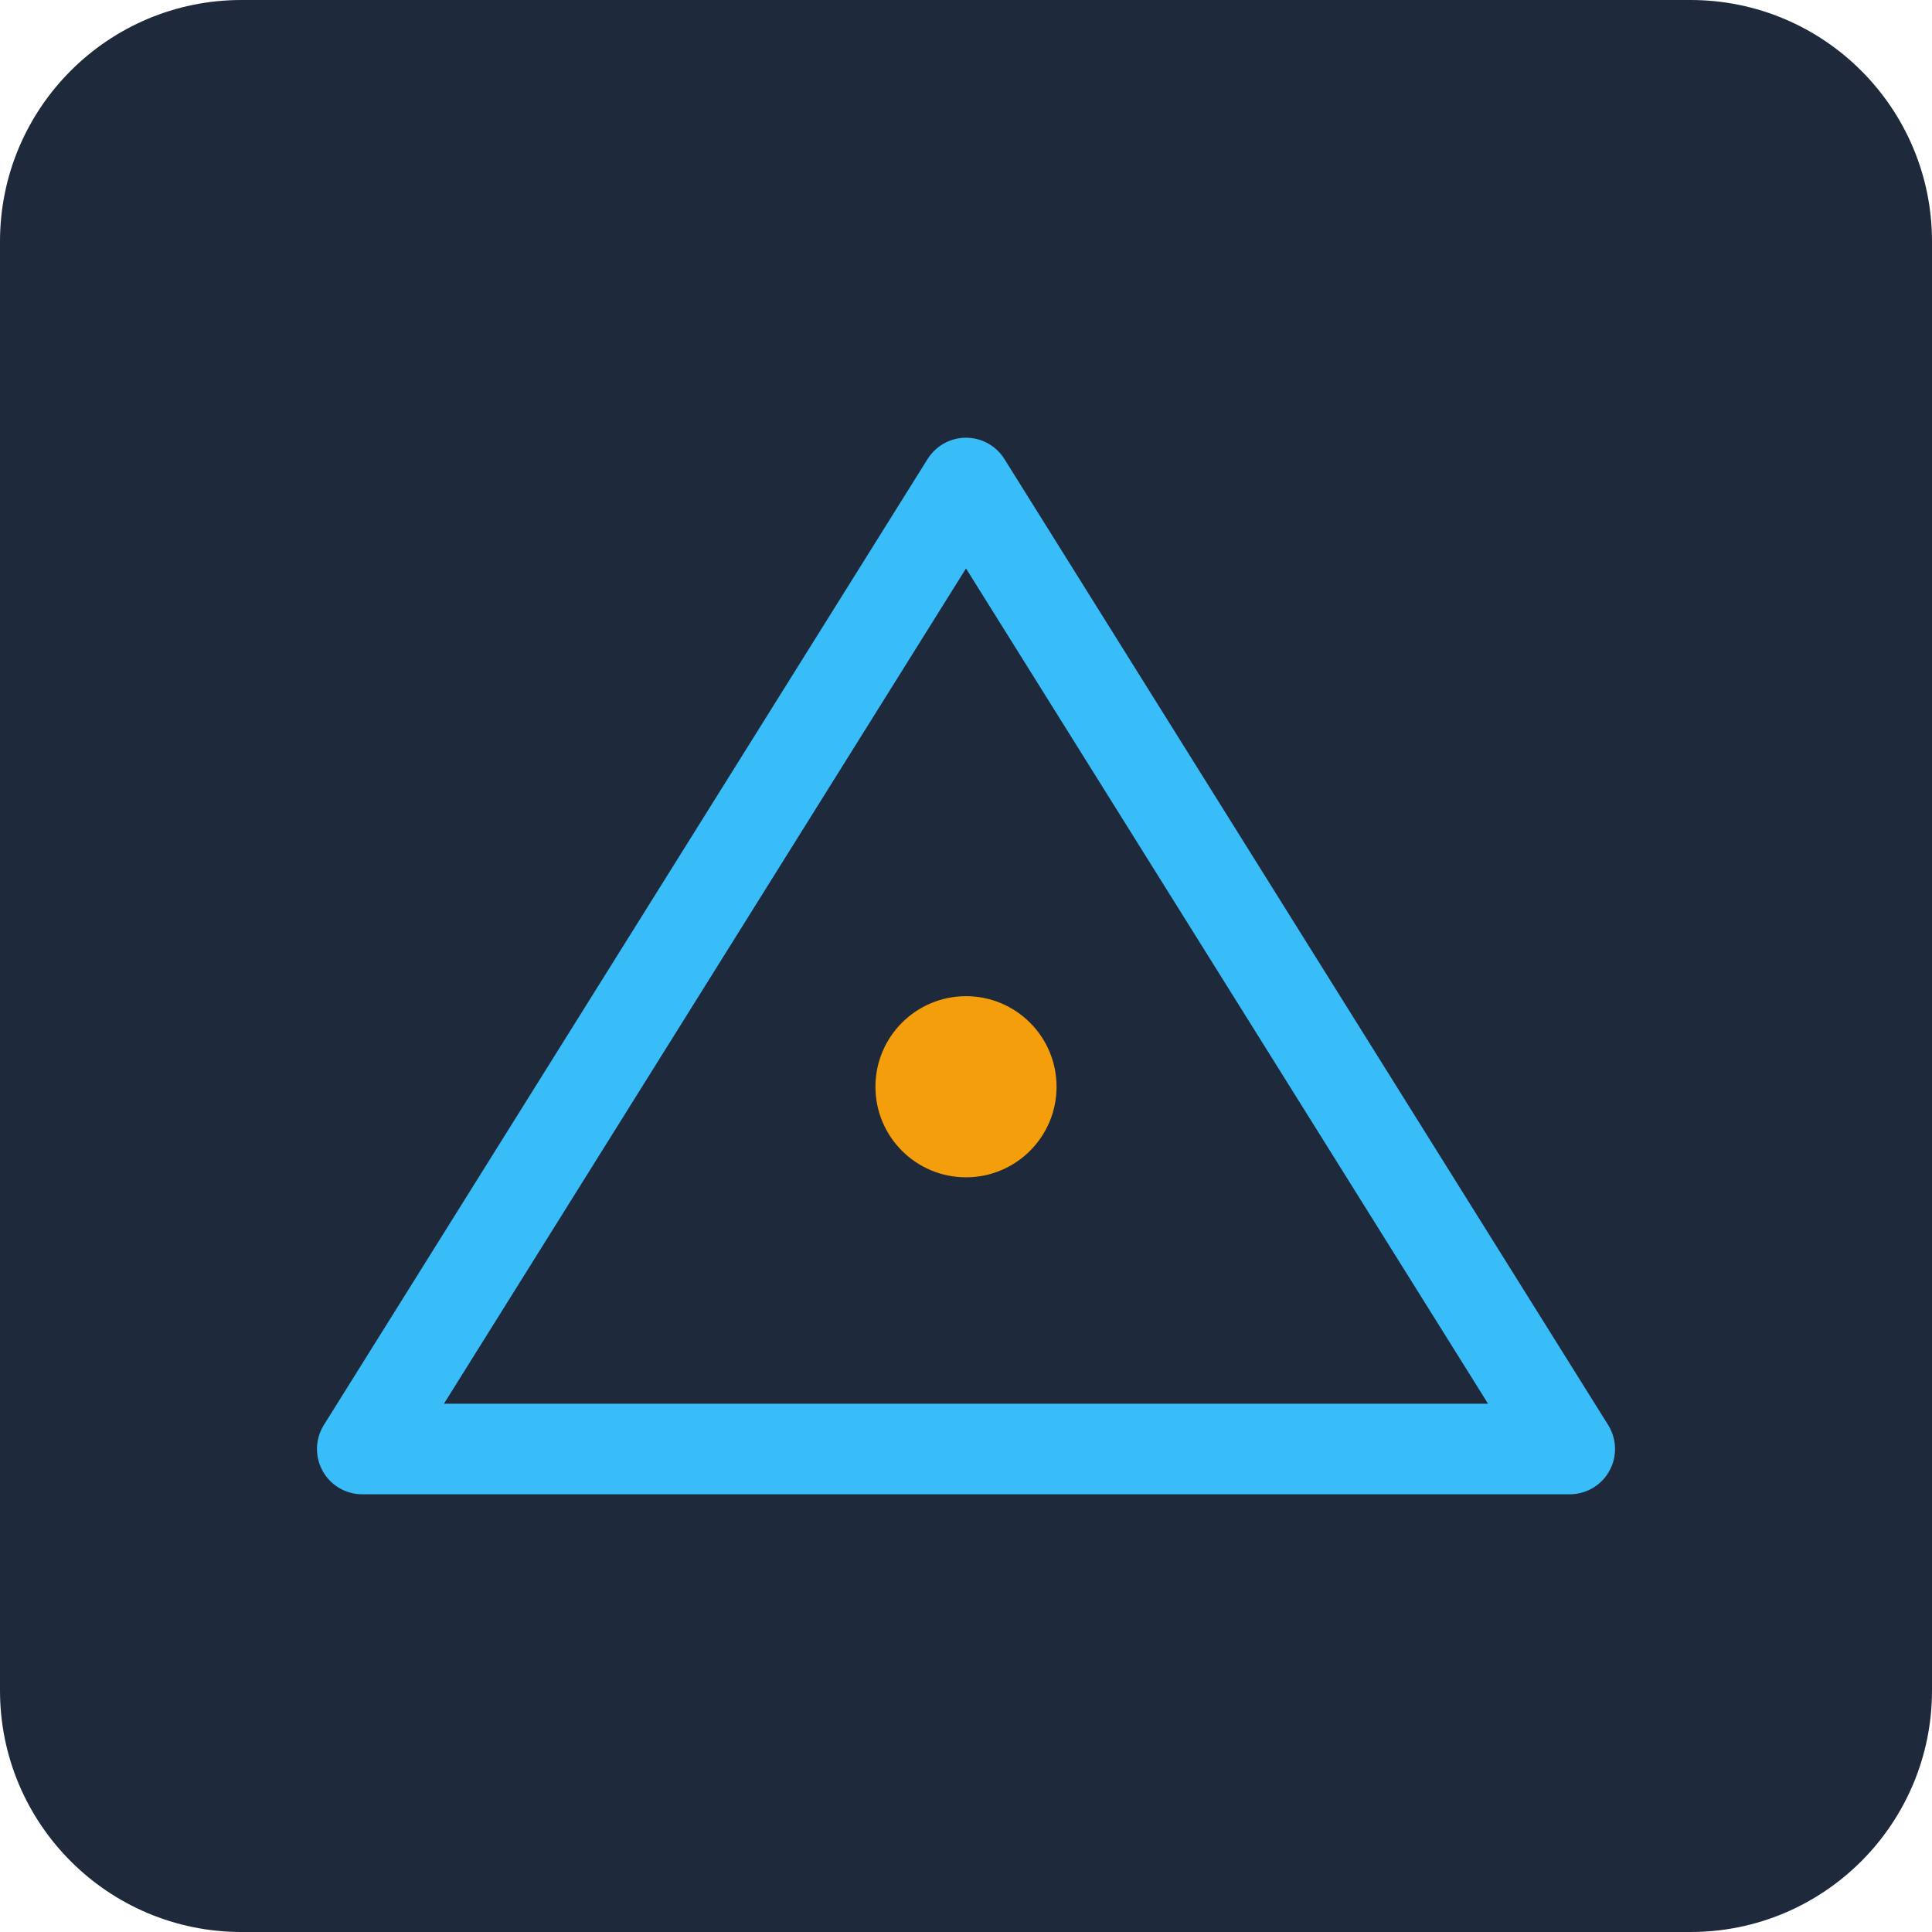
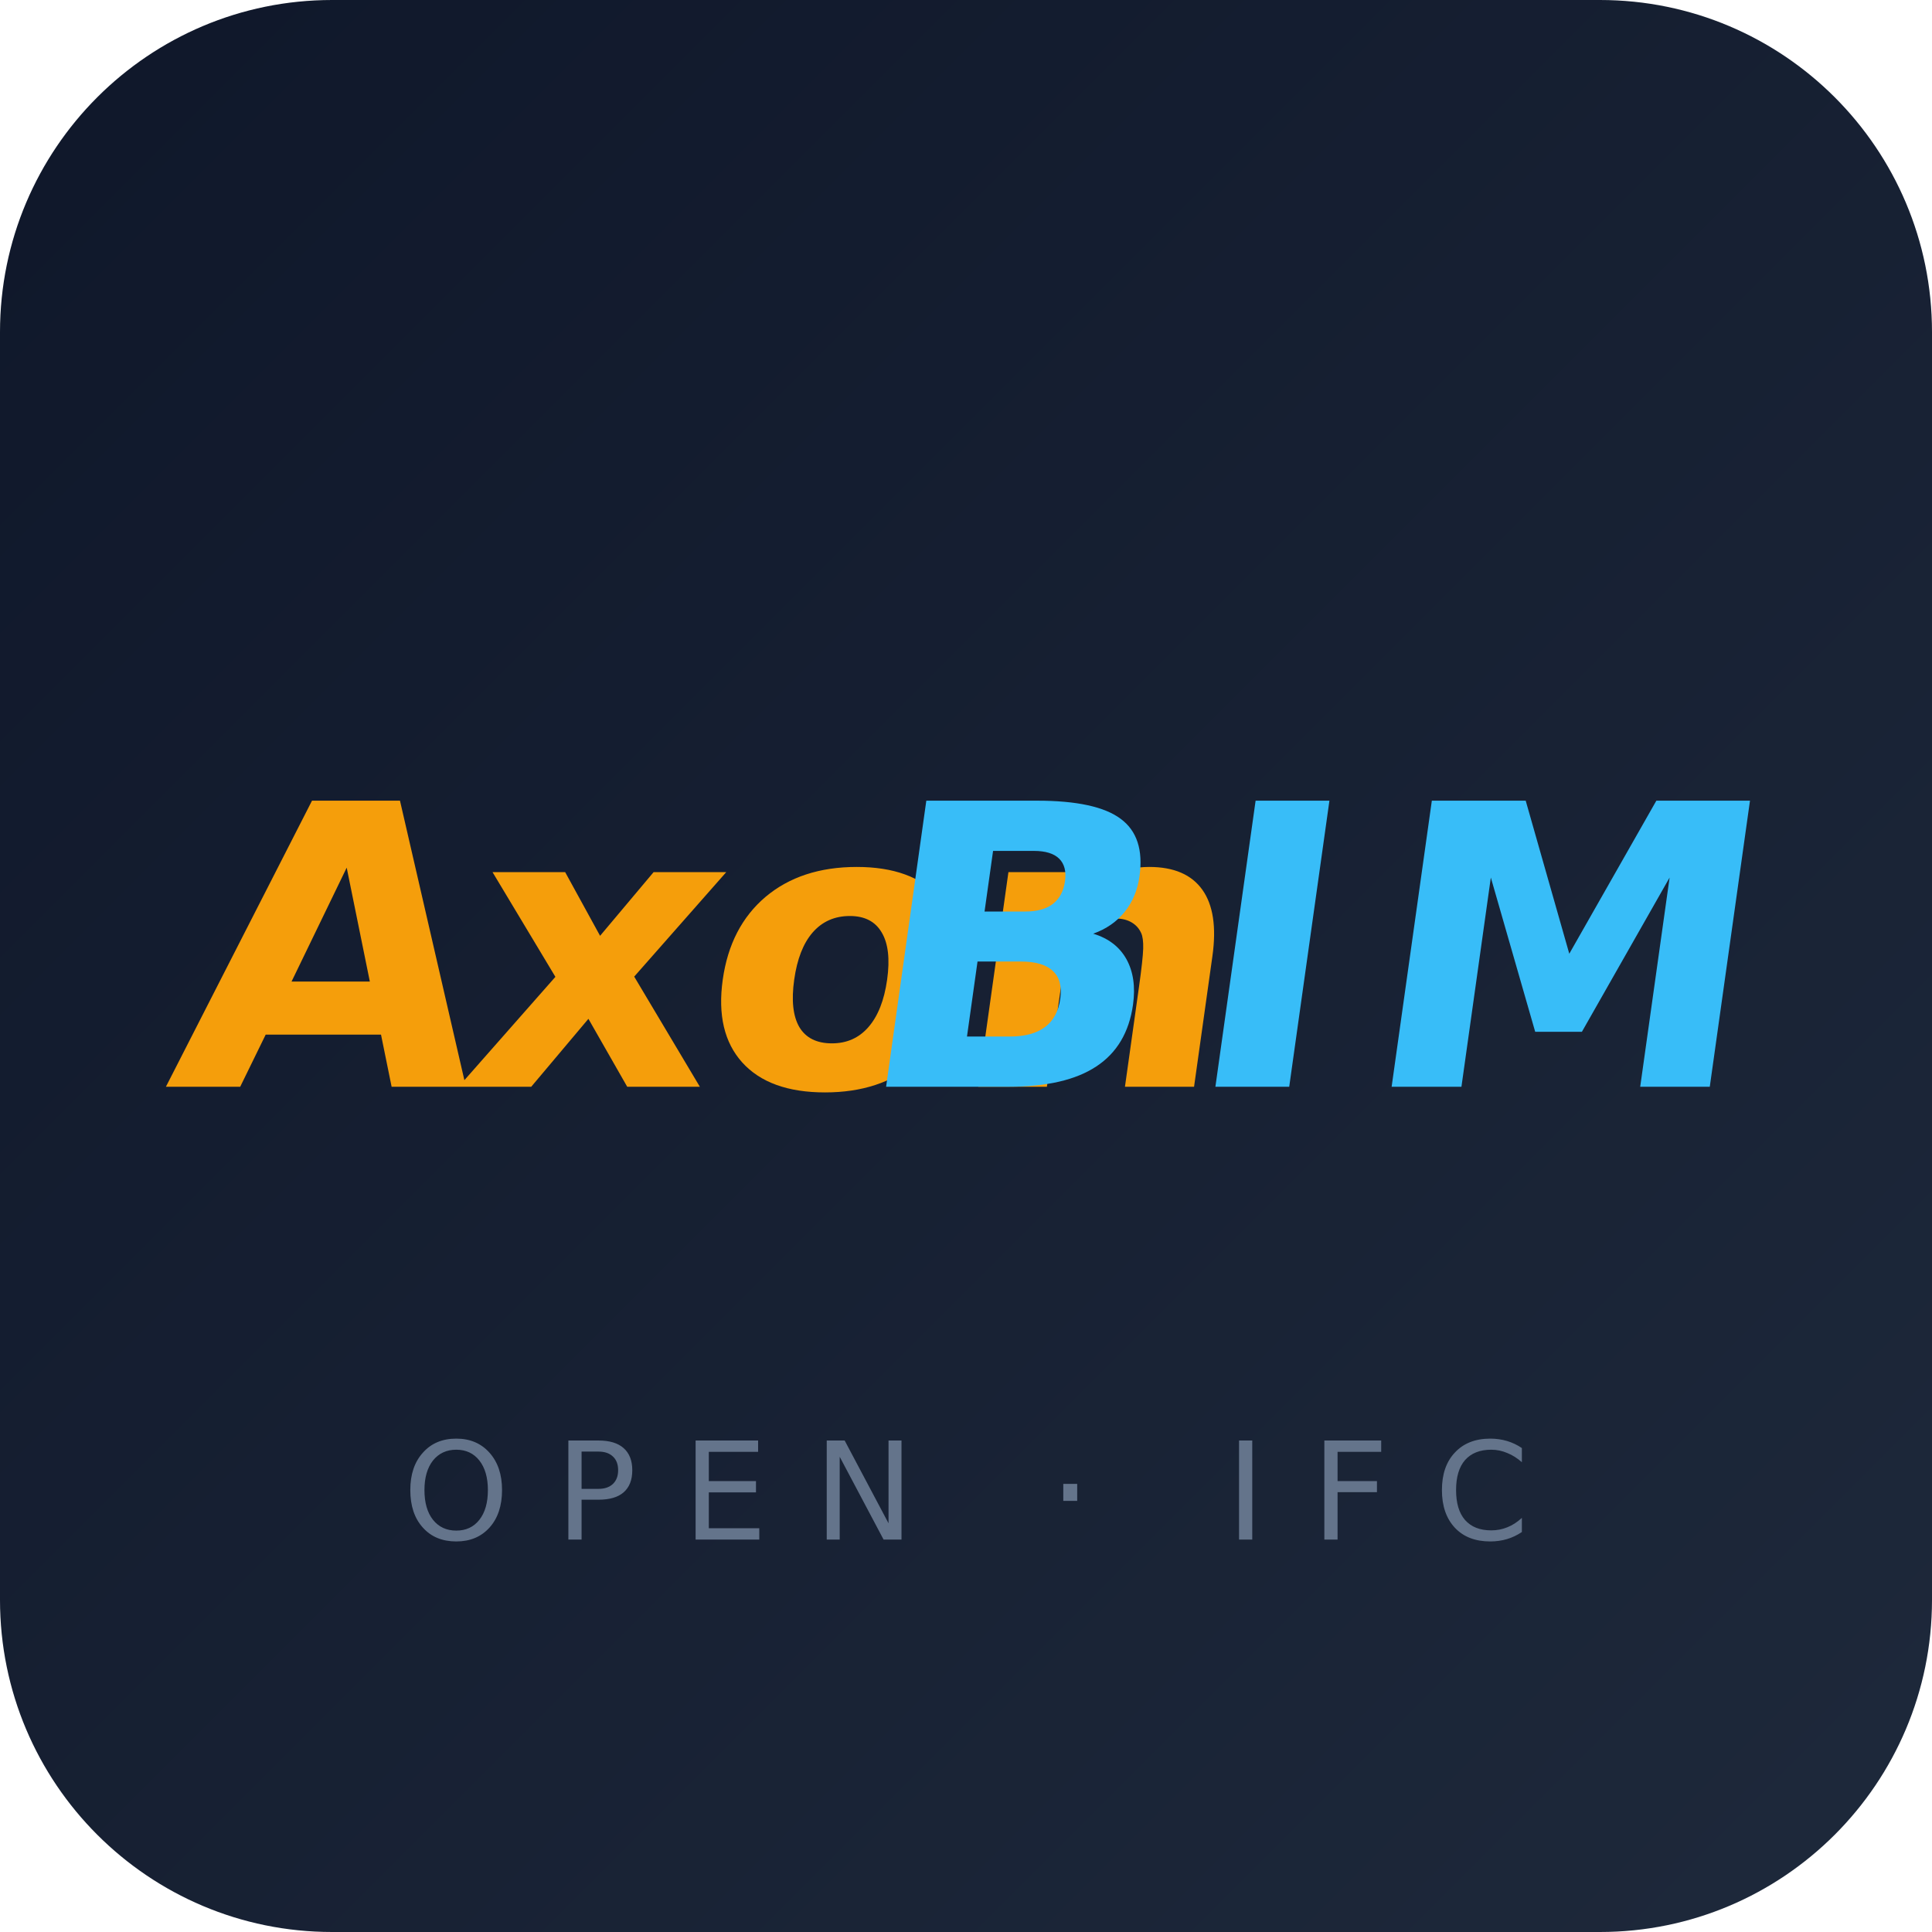
- <svg xmlns="http://www.w3.org/2000/svg" width="128" height="128" viewBox="0 0 128 128">
-   <rect width="128" height="128" rx="16" fill="#1e293b" />
-   <path d="M24 96 L64 32 L104 96 Z" fill="none" stroke="#38bdf8" stroke-width="6" stroke-linejoin="round" />
-   <circle cx="64" cy="72" r="6" fill="#f59e0b" />
+ <svg xmlns="http://www.w3.org/2000/svg" width="128" height="128" viewBox="0 0 128 128" role="img" aria-label="AxonBIM">
+   <defs>
+     <linearGradient id="bg" x1="0" y1="0" x2="1" y2="1">
+       <stop offset="0" stop-color="#0f172a" />
+       <stop offset="1" stop-color="#1e293b" />
+     </linearGradient>
+   </defs>
+   <rect width="128" height="128" rx="22" fill="url(#bg)" />
+   <g transform="translate(64,72) skewX(-8)" text-anchor="middle">
+     <text x="-18" y="0" font-family="DejaVu Sans, Liberation Sans, Helvetica, sans-serif" font-size="26" font-weight="800" fill="#f59e0b" letter-spacing="-1">Axon</text>
+     <text x="22" y="0" font-family="DejaVu Sans, Liberation Sans, Helvetica, sans-serif" font-size="26" font-weight="800" fill="#38bdf8" letter-spacing="2">BIM</text>
+   </g>
+   <text x="64" y="102" text-anchor="middle" font-family="DejaVu Sans, sans-serif" font-size="9" fill="#64748b" letter-spacing="3">OPEN · IFC</text>
</svg>
